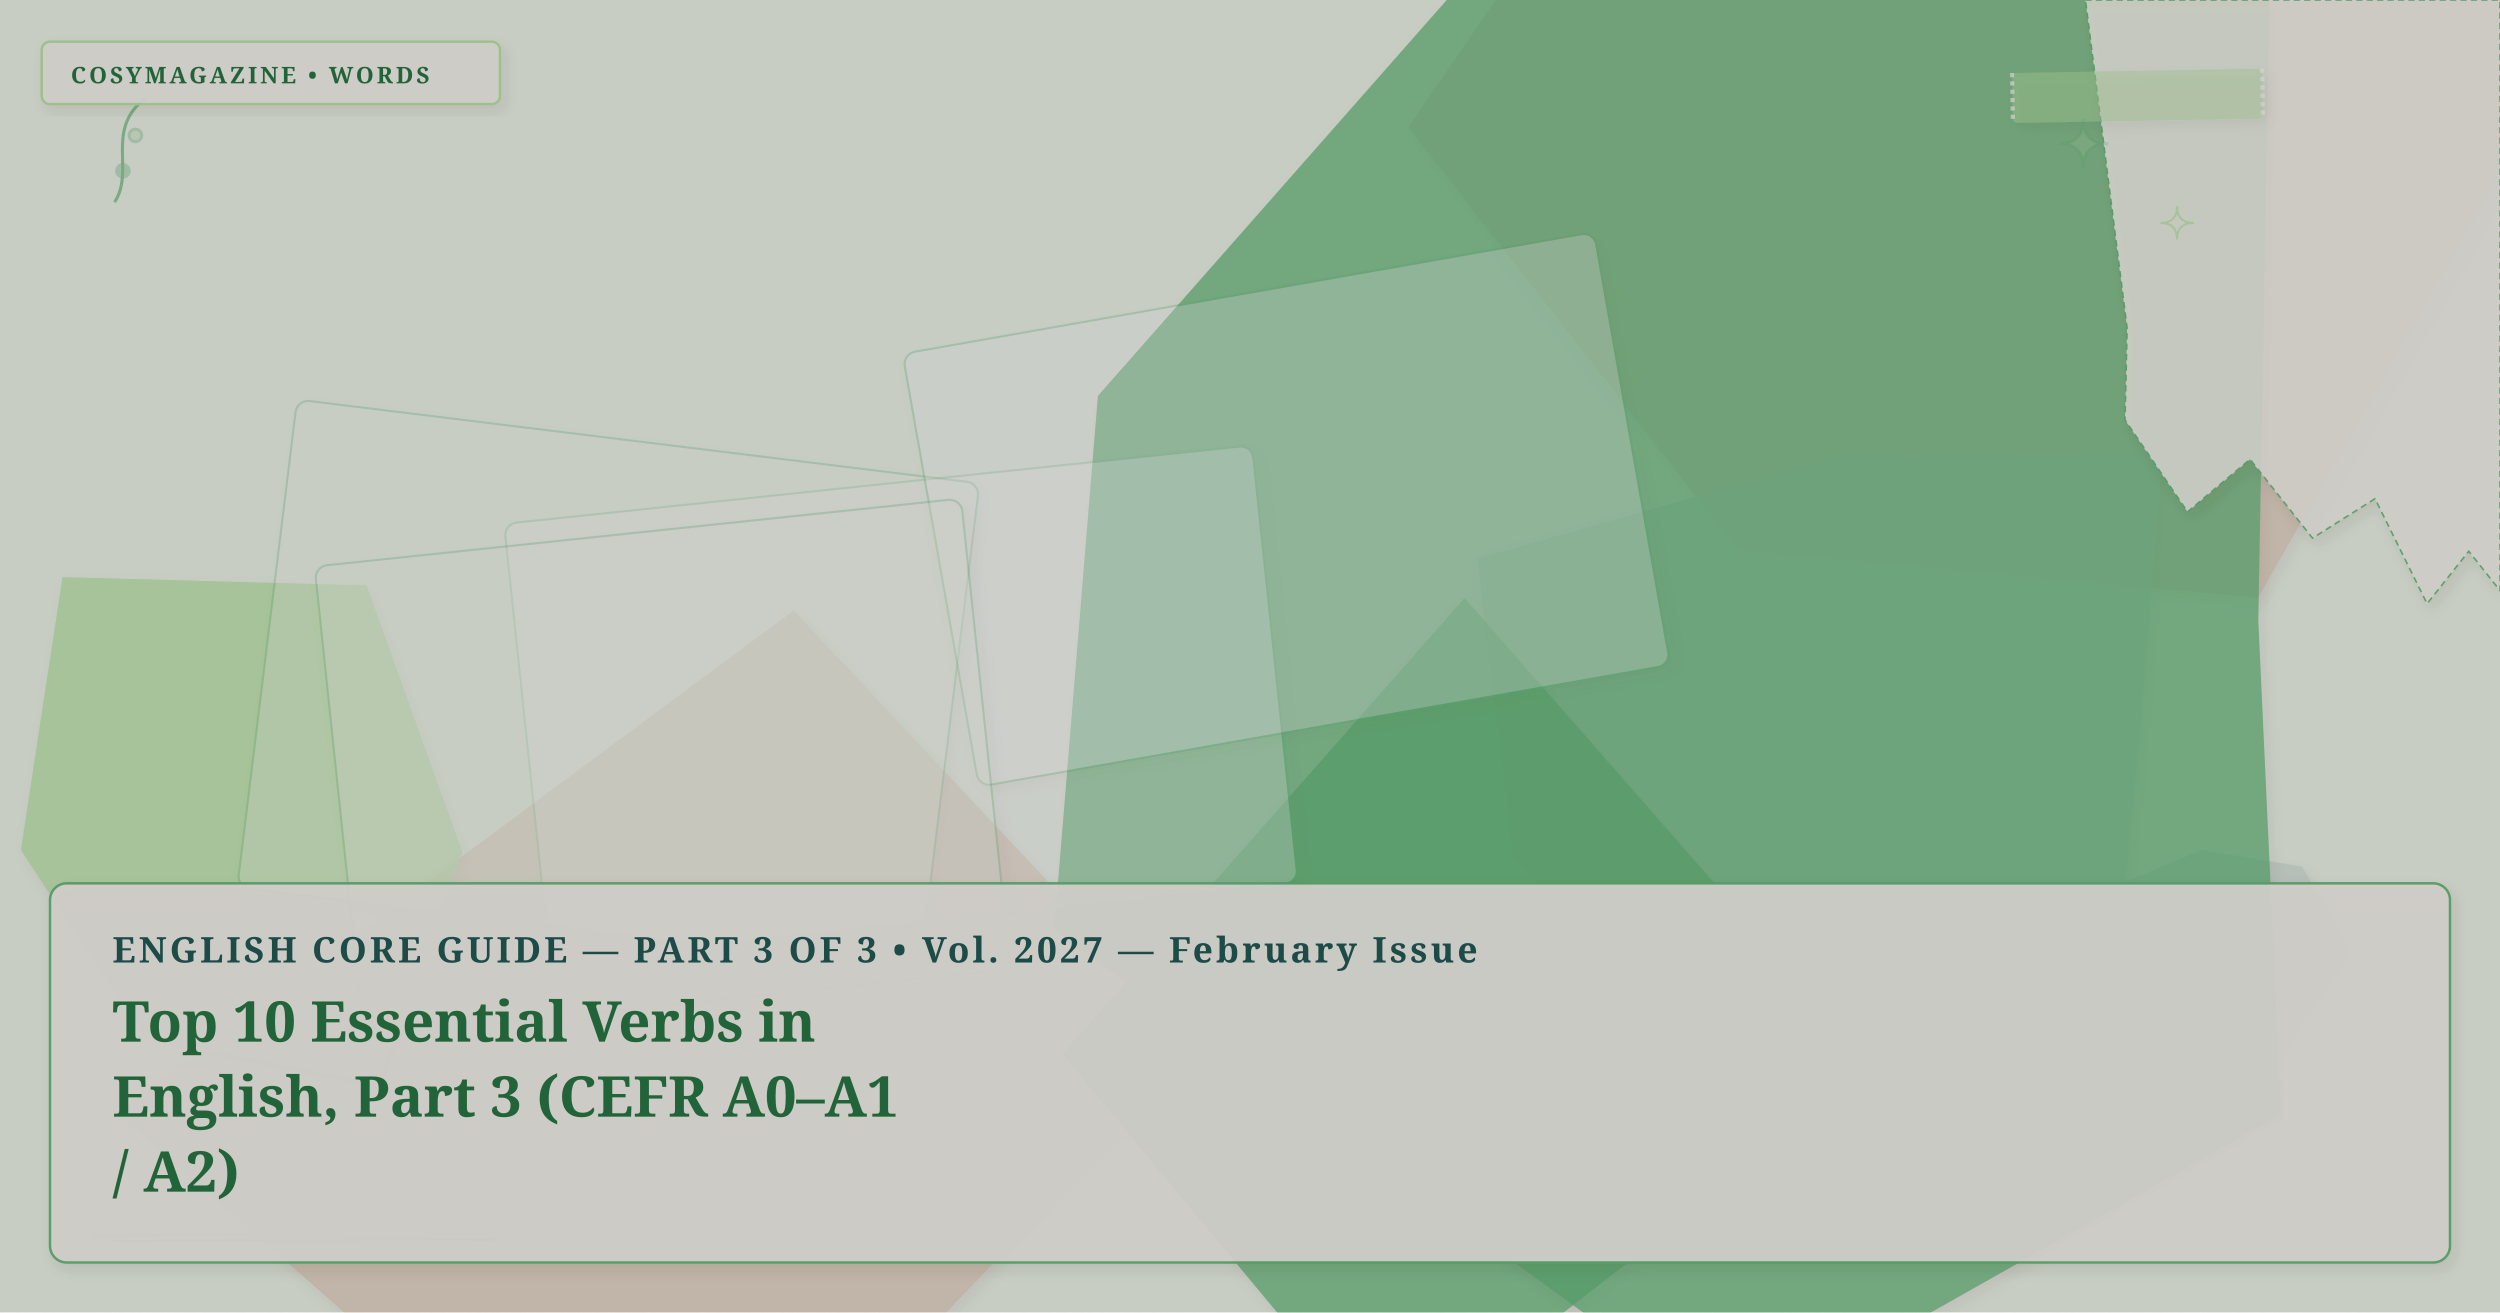
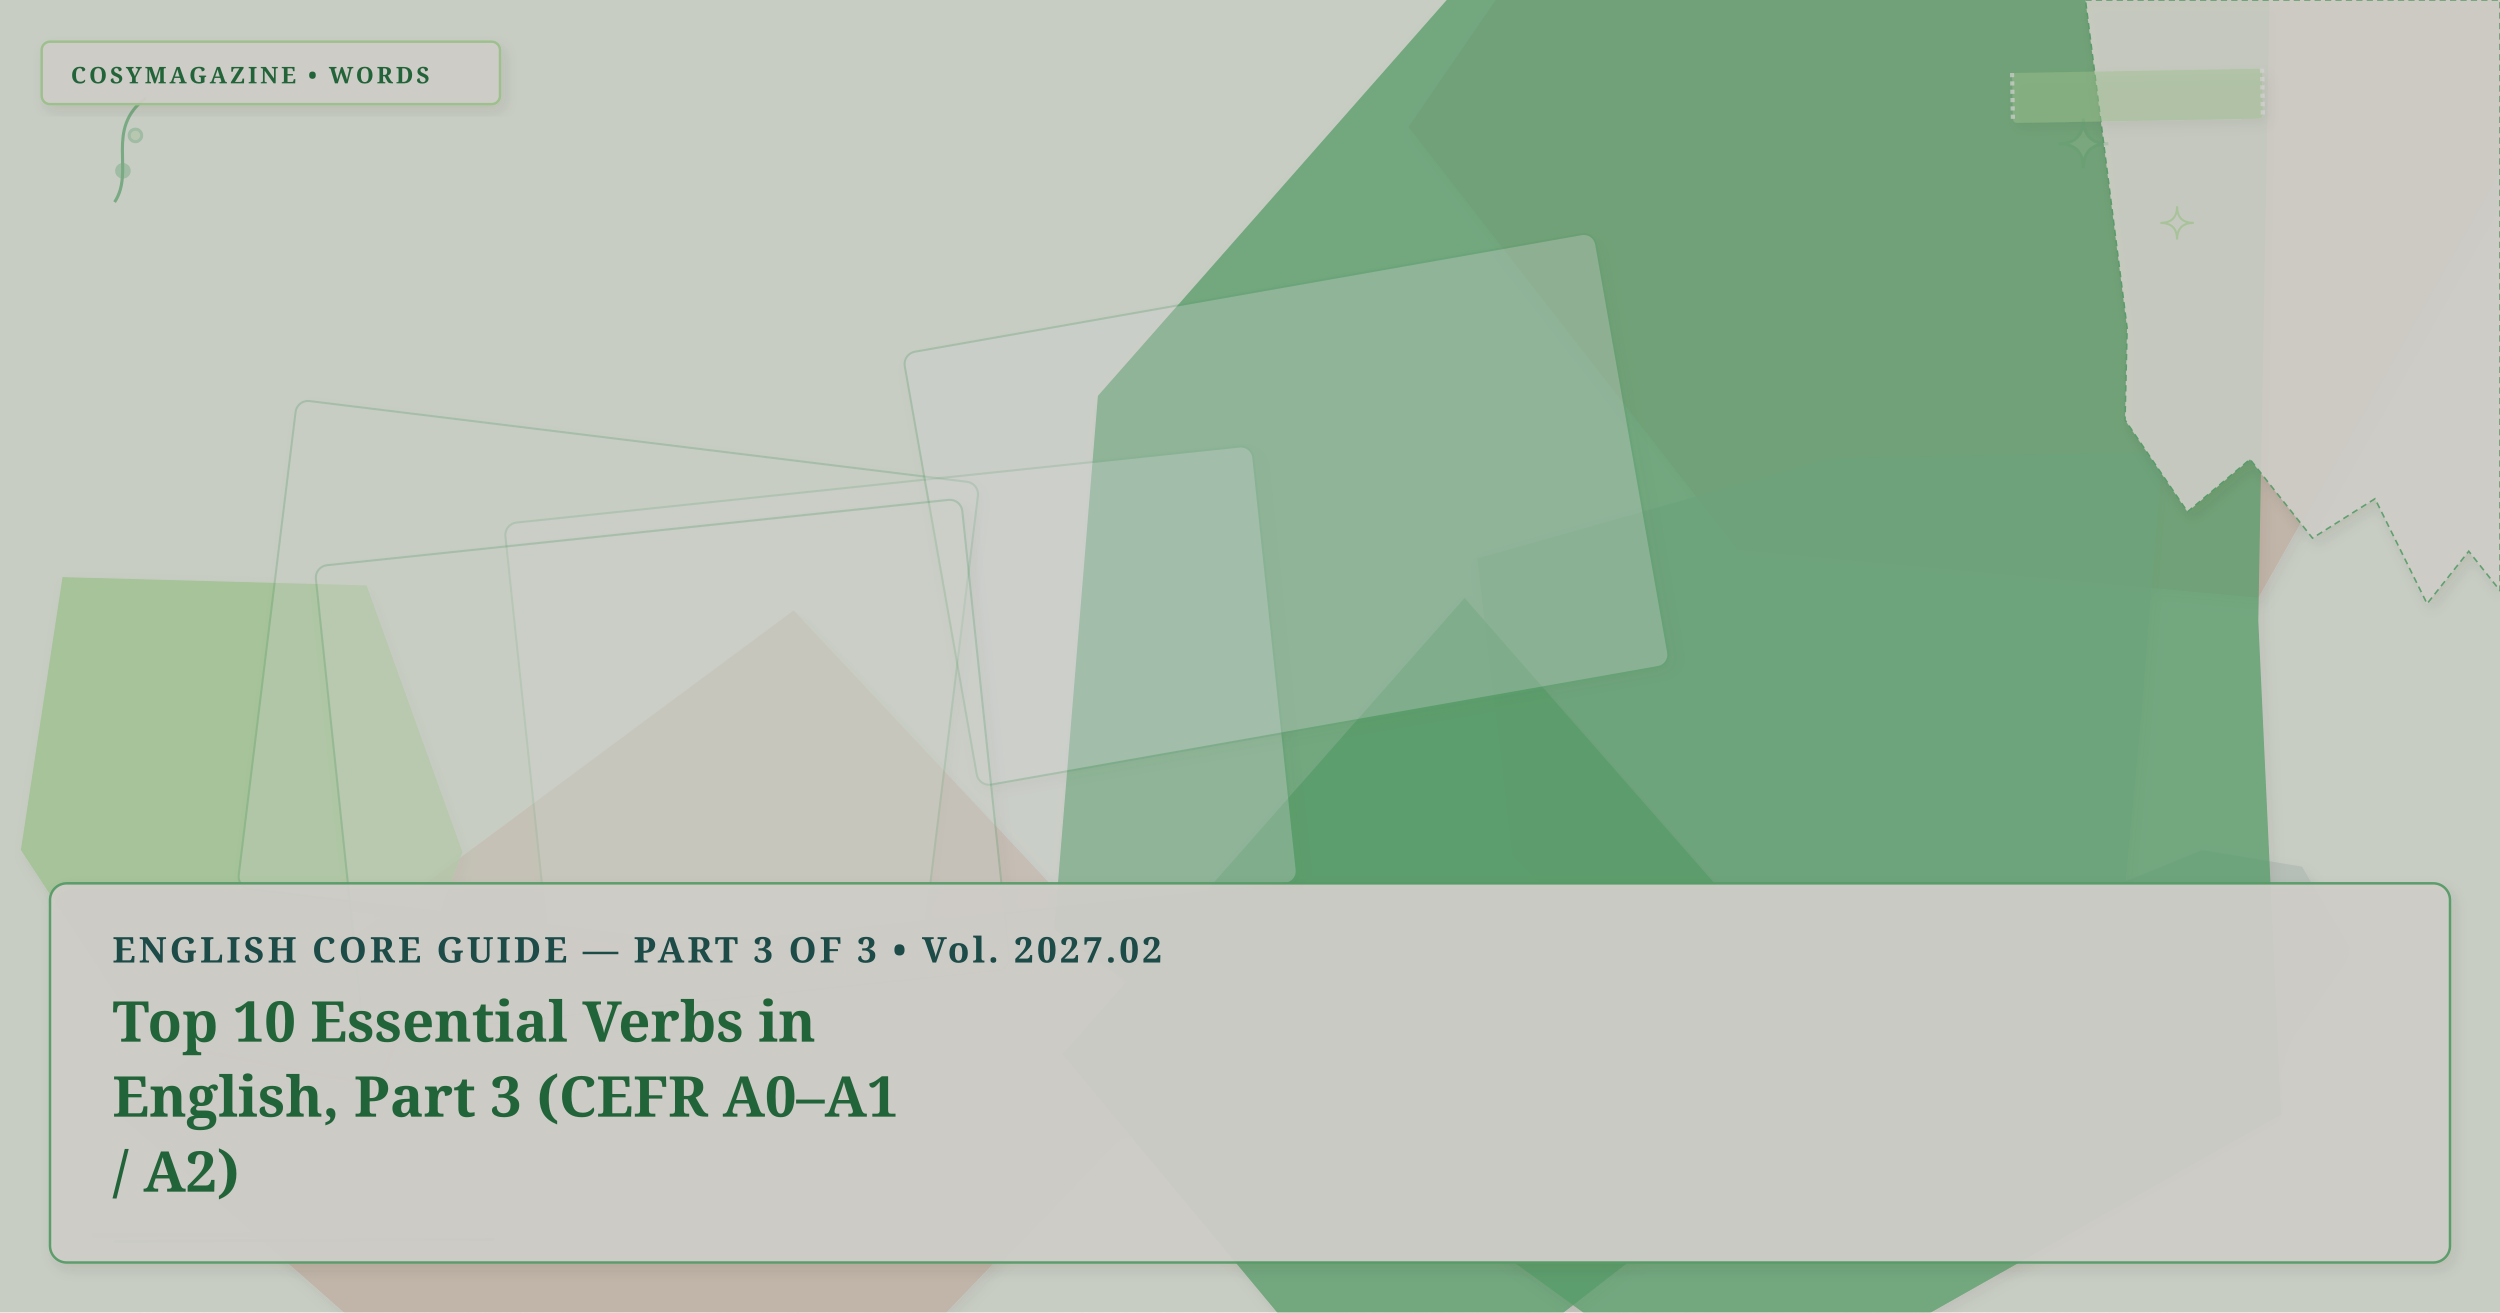
<svg xmlns="http://www.w3.org/2000/svg" viewBox="0 0 1200 630" width="100%" height="100%" preserveAspectRatio="xMidYMid slice" class="cosy-cover-art" data-motif="editorial-stars" data-seed="top-10-verbs-part-3-en" data-lang="en">
  <defs>
    <filter id="soft-shadow" x="-20%" y="-20%" width="140%" height="140%">
      <feDropShadow dx="2" dy="3" stdDeviation="3" flood-color="#3C281E" flood-opacity="0.10" />
    </filter>
    <filter id="paper-grain" x="0%" y="0%" width="100%" height="100%">
      <feTurbulence type="fractalNoise" baseFrequency="0.65" numOctaves="3" result="noise" />
      <feColorMatrix type="saturate" values="0" />
      <feComponentTransfer>
        <feFuncA type="linear" slope="0.05" />
      </feComponentTransfer>
      <feBlend mode="multiply" in="SourceGraphic" result="blend" />
    </filter>
  </defs>
  <style>
        @media (prefers-reduced-motion: reduce) {
          .cosy-cover-art * { animation: none !important; transition: none !important; }
        }
      </style>
  <rect width="1200" height="630" fill="#f4faef" />
  <polygon points="1128,455 1091,508 1048,529 1012,504 996,433 1057,408 1105,416" fill="#D5E2D9" opacity="0.75" style="filter: drop-shadow(2px 3px 3px rgba(60,40,30,0.08));" />
  <polygon points="1254,-14 1084,287 834,264 676,61 871,-223 1087,-132" fill="#E8D2C2" opacity="0.75" style="filter: drop-shadow(2px 3px 3px rgba(60,40,30,0.08));" />
  <polygon points="577,502 322,768 56,534 381,293" fill="#E8D2C2" opacity="0.75" style="filter: drop-shadow(2px 3px 3px rgba(60,40,30,0.08));" />
  <polygon points="1028,343 1016,469 827,509 726,411 709,268 879,220 1038,217" fill="#D5E2D9" opacity="0.75" style="filter: drop-shadow(2px 3px 3px rgba(60,40,30,0.08));" />
  <polygon points="901,513 667,695 510,506 703,287" fill="#6bbd7f" opacity="0.75" style="filter: drop-shadow(2px 3px 3px rgba(60,40,30,0.08));" />
  <polygon points="222,409 181,520 69,498 10,408 30,277 176,281" fill="#bee9aa" opacity="0.75" style="filter: drop-shadow(2px 3px 3px rgba(60,40,30,0.08));" />
  <polygon points="1084,298 1095,535 833,683 506,446 527,190 742,-54 1090,-37" fill="#6bbd7f" opacity="0.75" style="filter: drop-shadow(2px 3px 3px rgba(60,40,30,0.08));" />
  <g transform="rotate(-6 432.5 337.5)">
    <rect x="252" y="232" width="361" height="211" rx="6" fill="#FFFFFF" opacity="0.3" stroke="#6bbd7f" stroke-width="1" filter="url(#soft-shadow)" />
  </g>
  <g transform="rotate(7 292 329)">
    <rect x="127" y="211" width="330" height="236" rx="6" fill="#f4faef" opacity="0.3" stroke="#6bbd7f" stroke-width="1" filter="url(#soft-shadow)" />
  </g>
  <g transform="rotate(-10 617.5 244.5)">
    <rect x="449" y="139" width="337" height="211" rx="6" fill="#FFFFFF" opacity="0.3" stroke="#6bbd7f" stroke-width="1" filter="url(#soft-shadow)" />
  </g>
  <g transform="rotate(-6 318 368.5)">
    <rect x="162" y="255" width="312" height="227" rx="6" fill="#f4faef" opacity="0.3" stroke="#6bbd7f" stroke-width="1" filter="url(#soft-shadow)" />
  </g>
  <g class="cover-torn-paper" filter="url(#soft-shadow)">
    <polygon points="1001,0 1200,0 1200,283.5 1185,264.6 1165,289.8 1140,239.4 1110,258.3 1080,220.5 1050,245.7 1020,201.6 1021,157.5 1001,0" fill="#FCF9F2" opacity="0.9" stroke="#6bbd7f" stroke-width="0.8" stroke-dasharray="3 2" />
  </g>
  <g transform="rotate(-1 1026 46)" filter="url(#soft-shadow)">
    <rect x="966" y="34" width="120" height="24" rx="2" fill="#bee9aa" opacity="0.45" />
    <line x1="966" y1="34" x2="966" y2="58" stroke="#FFFFFF" stroke-width="2" stroke-dasharray="2 2" opacity="0.7" />
    <line x1="1086" y1="34" x2="1086" y2="58" stroke="#FFFFFF" stroke-width="2" stroke-dasharray="2 2" opacity="0.7" />
  </g>
  <g class="cover-tiny-doodles" stroke="#6bbd7f" stroke-width="1.5" fill="none" opacity="0.7">
    <path d="M 1000 57 Q 1000 69 1012 69 Q 1000 69 1000 81 Q 1000 69 988 69 Q 1000 69 1000 57 Z" fill="#bee9aa" opacity="0.3" />
    <path d="M 1045 99 Q 1045 107 1053 107 Q 1045 107 1045 115 Q 1045 107 1037 107 Q 1045 107 1045 99 Z" stroke="#bee9aa" stroke-width="1" />
    <path d="M 55 97 C 65 82, 50 62, 70 47" />
    <circle cx="59" cy="82" r="3" fill="#6bbd7f" opacity="0.5" />
    <circle cx="65" cy="65" r="3" fill="#bee9aa" opacity="0.5" />
  </g>
  <g class="cover-sketchy-underline">
    <path d="M 45 593 Q 146 592 247 595" stroke="#bee9aa" stroke-width="2.5" stroke-linecap="round" fill="none" opacity="0.75" />
    <path d="M 55 596 Q 146 595 237 595" stroke="#6bbd7f" stroke-width="1.5" stroke-linecap="round" fill="none" opacity="0.5" />
  </g>
  <g class="cover-masthead-label" filter="url(#soft-shadow)">
    <rect x="20" y="20" width="220" height="30" rx="4" fill="#FCF9F2" opacity="0.95" stroke="#bee9aa" stroke-width="1.2" />
    <text x="34" y="40" fill="#2c7a45" font-family="Fraunces, 'Lora', Georgia, serif" font-size="11" font-weight="bold" letter-spacing="1.4">COSYMAGAZINE • WORDS</text>
  </g>
  <g class="cover-text-overlay" filter="url(#soft-shadow)">
    <rect class="cover-overlay-box" x="24" y="424" width="1152" height="182" rx="8" fill="#FCF9F2" opacity="0.96" stroke="#6bbd7f" stroke-width="1.2" />
-     <text x="54" y="462" fill="#225B58" font-family="Fraunces, 'Lora', Georgia, serif" font-size="17" font-weight="bold" letter-spacing="1.5">ENGLISH CORE GUIDE — PART 3 OF 3 • Vol. 2027 — February Issue</text>
+     <text x="54" y="462" fill="#225B58" font-family="Fraunces, 'Lora', Georgia, serif" font-size="17" font-weight="bold" letter-spacing="1.5">ENGLISH CORE GUIDE — PART 3 OF 3 • Vol. 2027.02</text>
    <text x="54" y="500" fill="#2c7a45" font-family="Fraunces, 'Lora', Georgia, serif" font-size="27" font-weight="bold">Top 10 Essential Verbs in</text>
    <text x="54" y="536" fill="#2c7a45" font-family="Fraunces, 'Lora', Georgia, serif" font-size="27" font-weight="bold">English, Part 3 (CEFR A0–A1</text>
    <text x="54" y="572" fill="#2c7a45" font-family="Fraunces, 'Lora', Georgia, serif" font-size="27" font-weight="bold">/ A2)</text>
  </g>
  <rect width="1200" height="630" filter="url(#paper-grain)" opacity="0.18" pointer-events="none" />
</svg>
